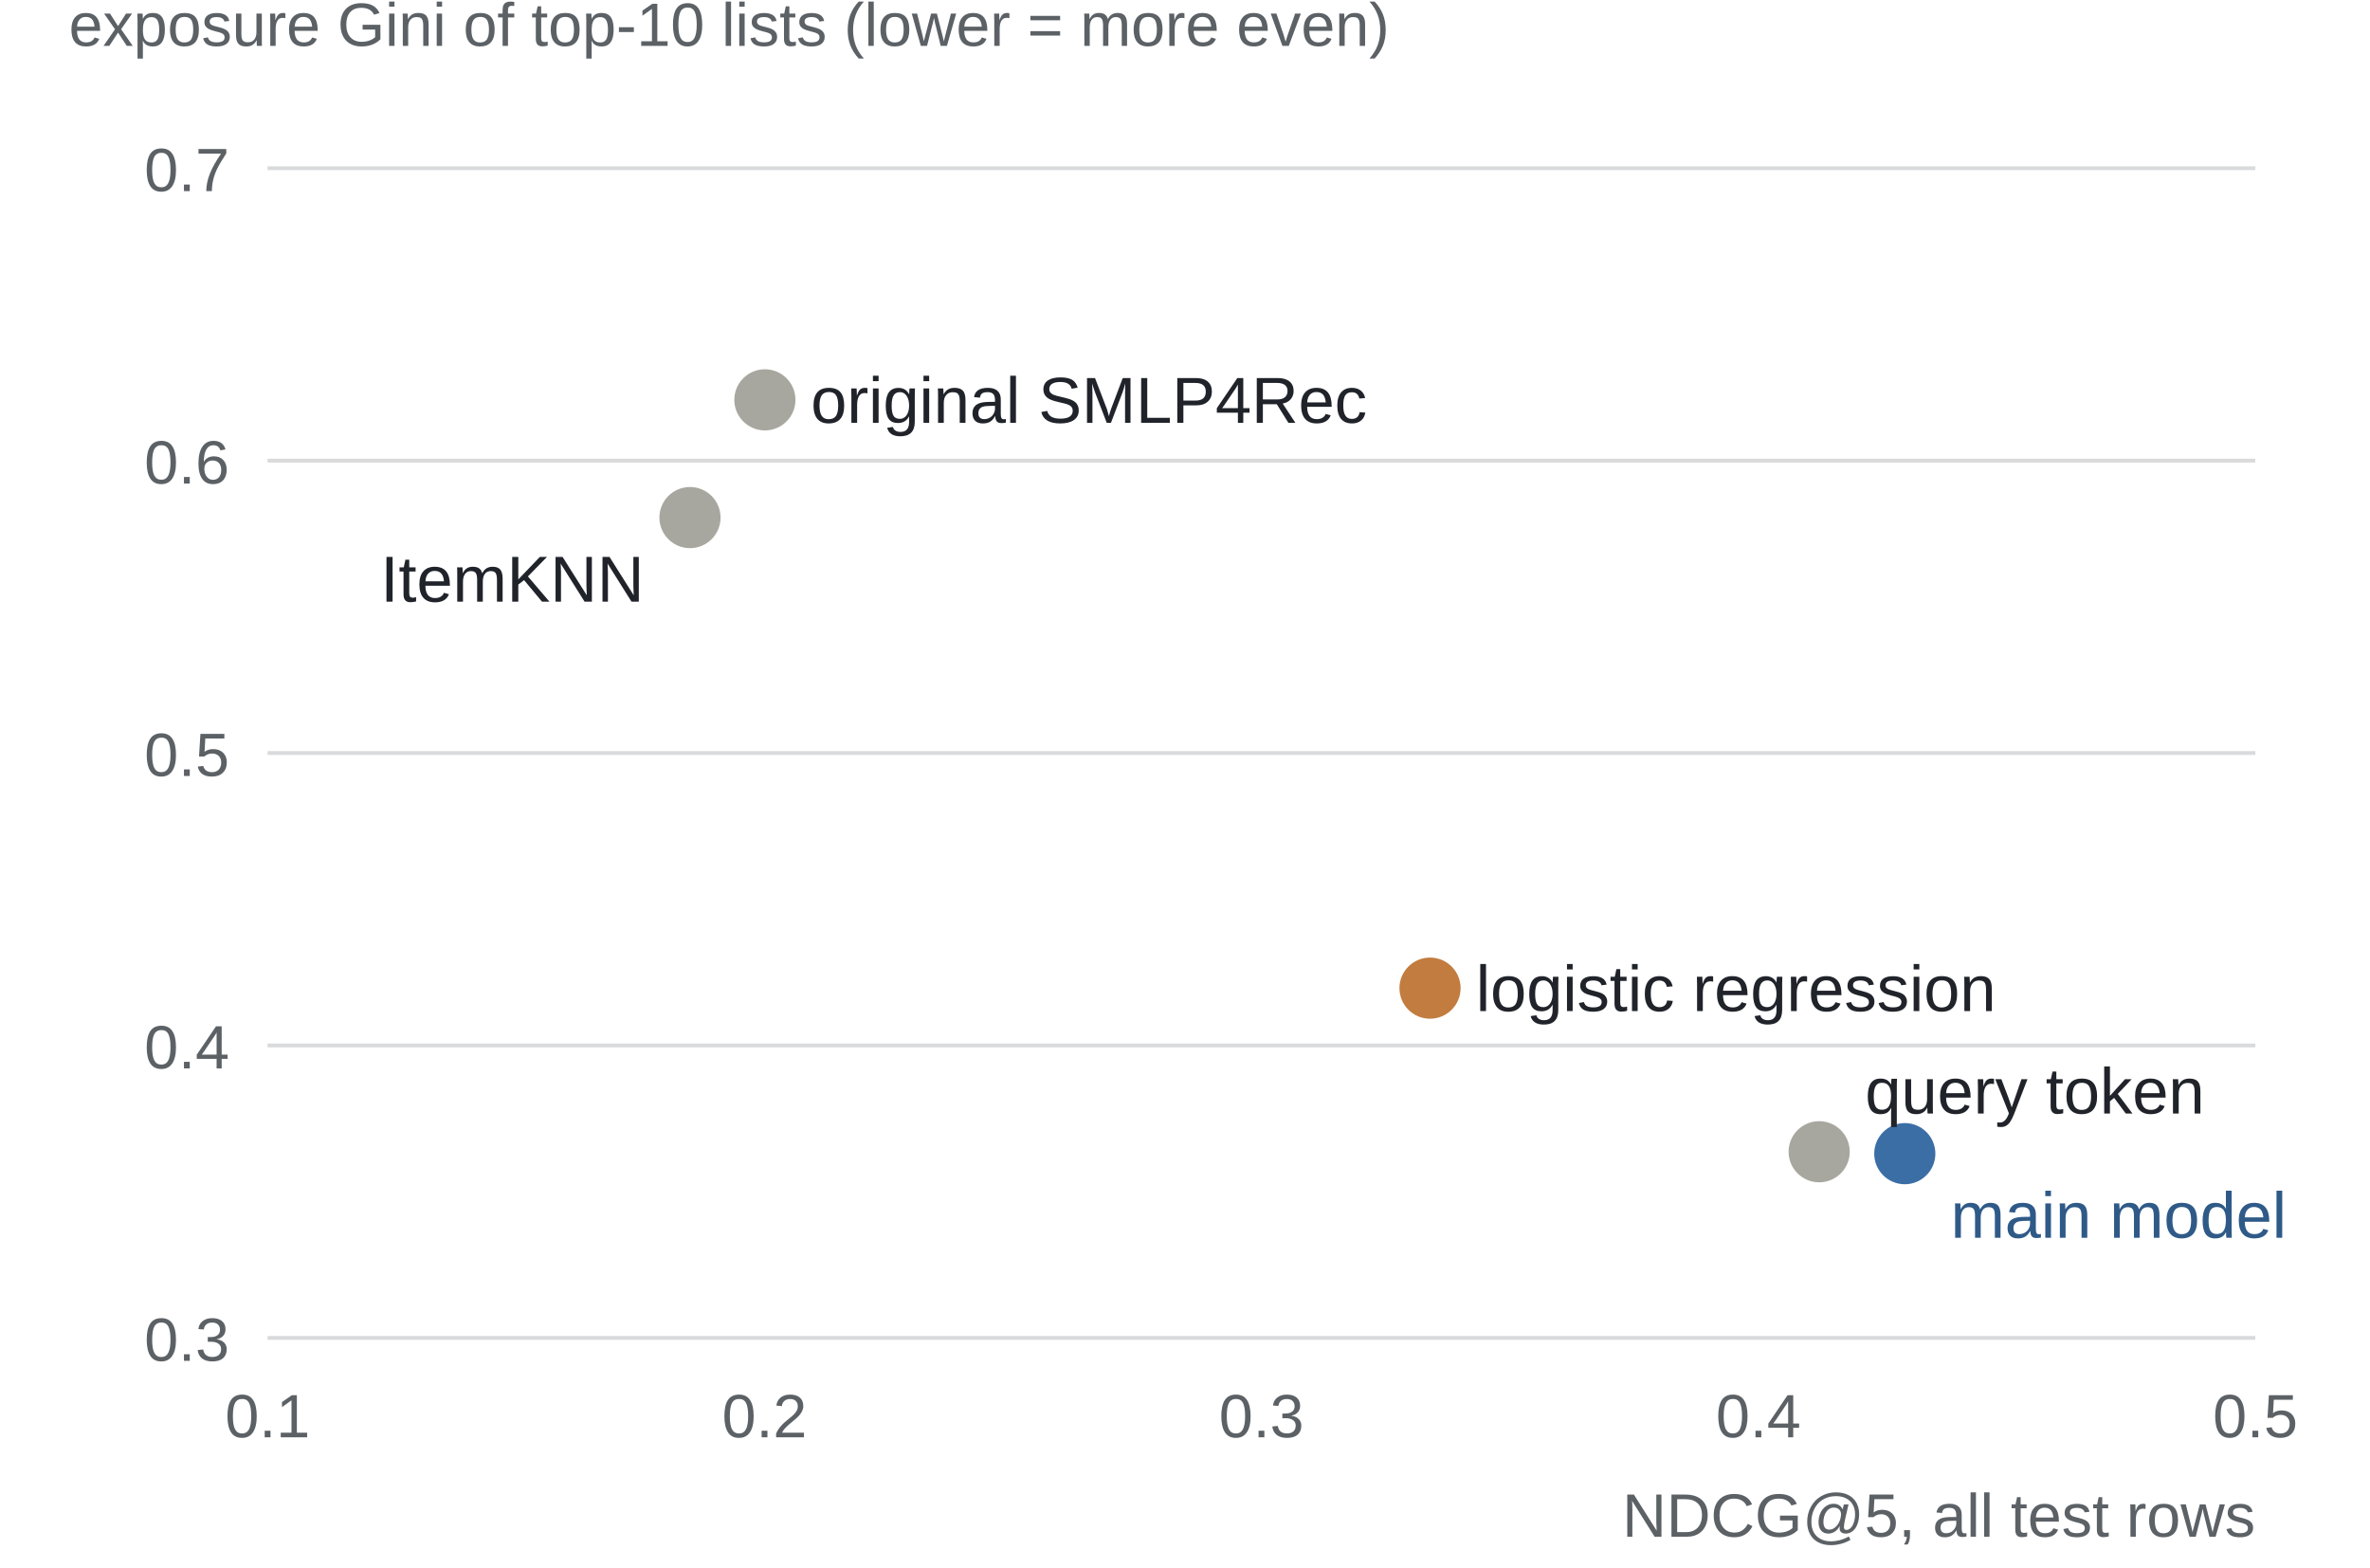
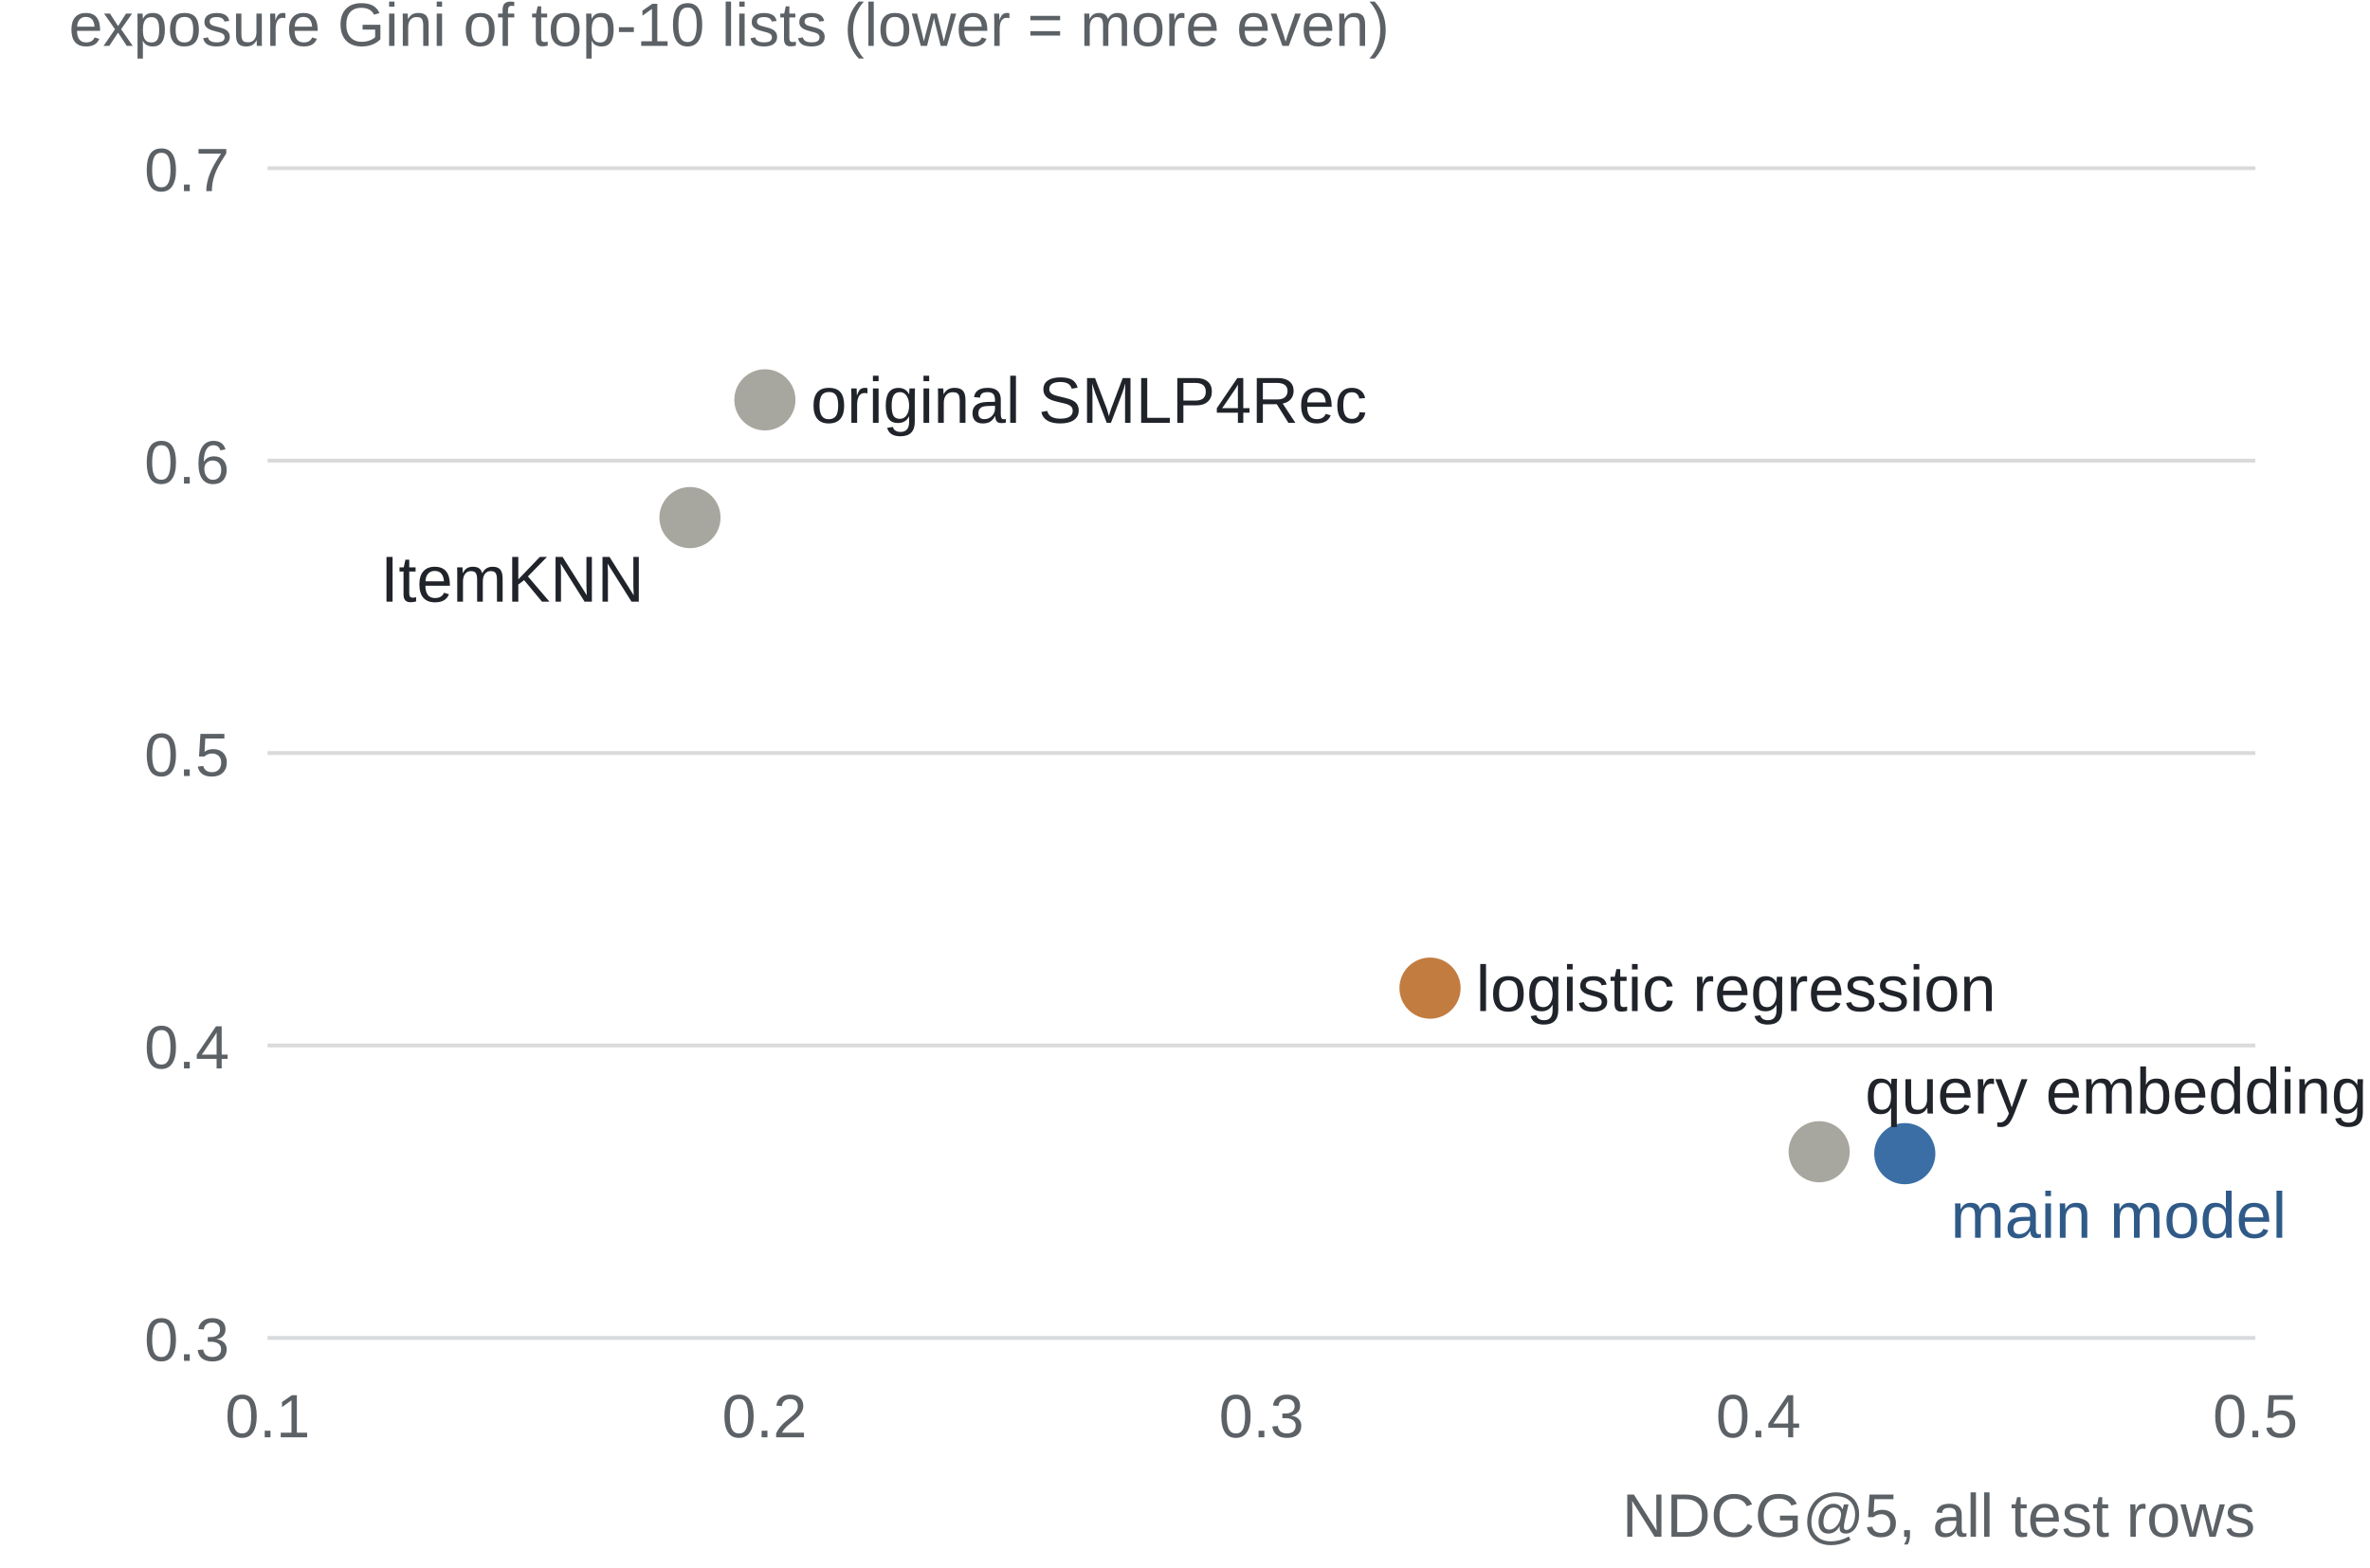
<svg xmlns="http://www.w3.org/2000/svg" style="font-family:'Source Sans 3', 'Segoe UI', Arial, sans-serif;background:#ffffff" viewBox="0 0 620 410" width="620" height="410" role="img" aria-label="Accuracy vs exposure">
  <defs>
    <marker id="arr-rq4_accuracy_vs_exposure" viewBox="0 0 10 10" refX="9" refY="5" markerWidth="7" markerHeight="7" orient="auto-start-reverse">
      <path d="M0,0 L10,5 L0,10 z" fill="#5c6166" />
    </marker>
  </defs>
  <line x1="70.0" y1="350.0" x2="590.0" y2="350.0" stroke="#d9dadb" stroke-width="1" />
  <text x="60.0" y="356.0" font-size="16" fill="#5c6166" text-anchor="end" font-weight="400">0.3</text>
  <line x1="70.0" y1="273.5" x2="590.0" y2="273.5" stroke="#d9dadb" stroke-width="1" />
  <text x="60.0" y="279.5" font-size="16" fill="#5c6166" text-anchor="end" font-weight="400">0.4</text>
  <line x1="70.0" y1="197.0" x2="590.0" y2="197.0" stroke="#d9dadb" stroke-width="1" />
  <text x="60.0" y="203.0" font-size="16" fill="#5c6166" text-anchor="end" font-weight="400">0.5</text>
  <line x1="70.0" y1="120.5" x2="590.0" y2="120.5" stroke="#d9dadb" stroke-width="1" />
  <text x="60.0" y="126.5" font-size="16" fill="#5c6166" text-anchor="end" font-weight="400">0.6</text>
  <line x1="70.0" y1="44.0" x2="590.0" y2="44.0" stroke="#d9dadb" stroke-width="1" />
  <text x="60.0" y="50.0" font-size="16" fill="#5c6166" text-anchor="end" font-weight="400">0.7</text>
  <text x="70.0" y="376.0" font-size="16" fill="#5c6166" text-anchor="middle" font-weight="400">0.1</text>
  <text x="200.0" y="376.0" font-size="16" fill="#5c6166" text-anchor="middle" font-weight="400">0.2</text>
  <text x="330.0" y="376.0" font-size="16" fill="#5c6166" text-anchor="middle" font-weight="400">0.3</text>
  <text x="460.0" y="376.0" font-size="16" fill="#5c6166" text-anchor="middle" font-weight="400">0.4</text>
  <text x="590.0" y="376.0" font-size="16" fill="#5c6166" text-anchor="middle" font-weight="400">0.5</text>
  <text x="590.0" y="402.0" font-size="16" fill="#5c6166" text-anchor="end" font-weight="400">NDCG@5, all test rows</text>
  <text x="18.0" y="12.0" font-size="16" fill="#5c6166" text-anchor="start" font-weight="400">exposure Gini of top-10 lists (lower = more even)</text>
  <circle cx="498.3" cy="301.8" r="8" fill="#3b6ea5" />
  <text x="510.3" y="323.8" font-size="17" fill="#2f5a88" text-anchor="start" font-weight="400">main model</text>
  <circle cx="475.9" cy="301.3" r="8" fill="#a8a79f" />
-   <text x="487.9" y="291.3" font-size="17" fill="#20242a" text-anchor="start" font-weight="400">query token</text>
+   <text x="487.9" y="291.3" font-size="17" fill="#20242a" text-anchor="start" font-weight="400">query embedding</text>
  <circle cx="374.1" cy="258.5" r="8" fill="#c27c3f" />
  <text x="386.1" y="264.5" font-size="17" fill="#20242a" text-anchor="start" font-weight="400">logistic regression</text>
  <circle cx="200.1" cy="104.6" r="8" fill="#a8a79f" />
  <text x="212.1" y="110.6" font-size="17" fill="#20242a" text-anchor="start" font-weight="400">original SMLP4Rec</text>
  <circle cx="180.5" cy="135.4" r="8" fill="#a8a79f" />
  <text x="168.5" y="157.4" font-size="17" fill="#20242a" text-anchor="end" font-weight="400">ItemKNN</text>
</svg>
